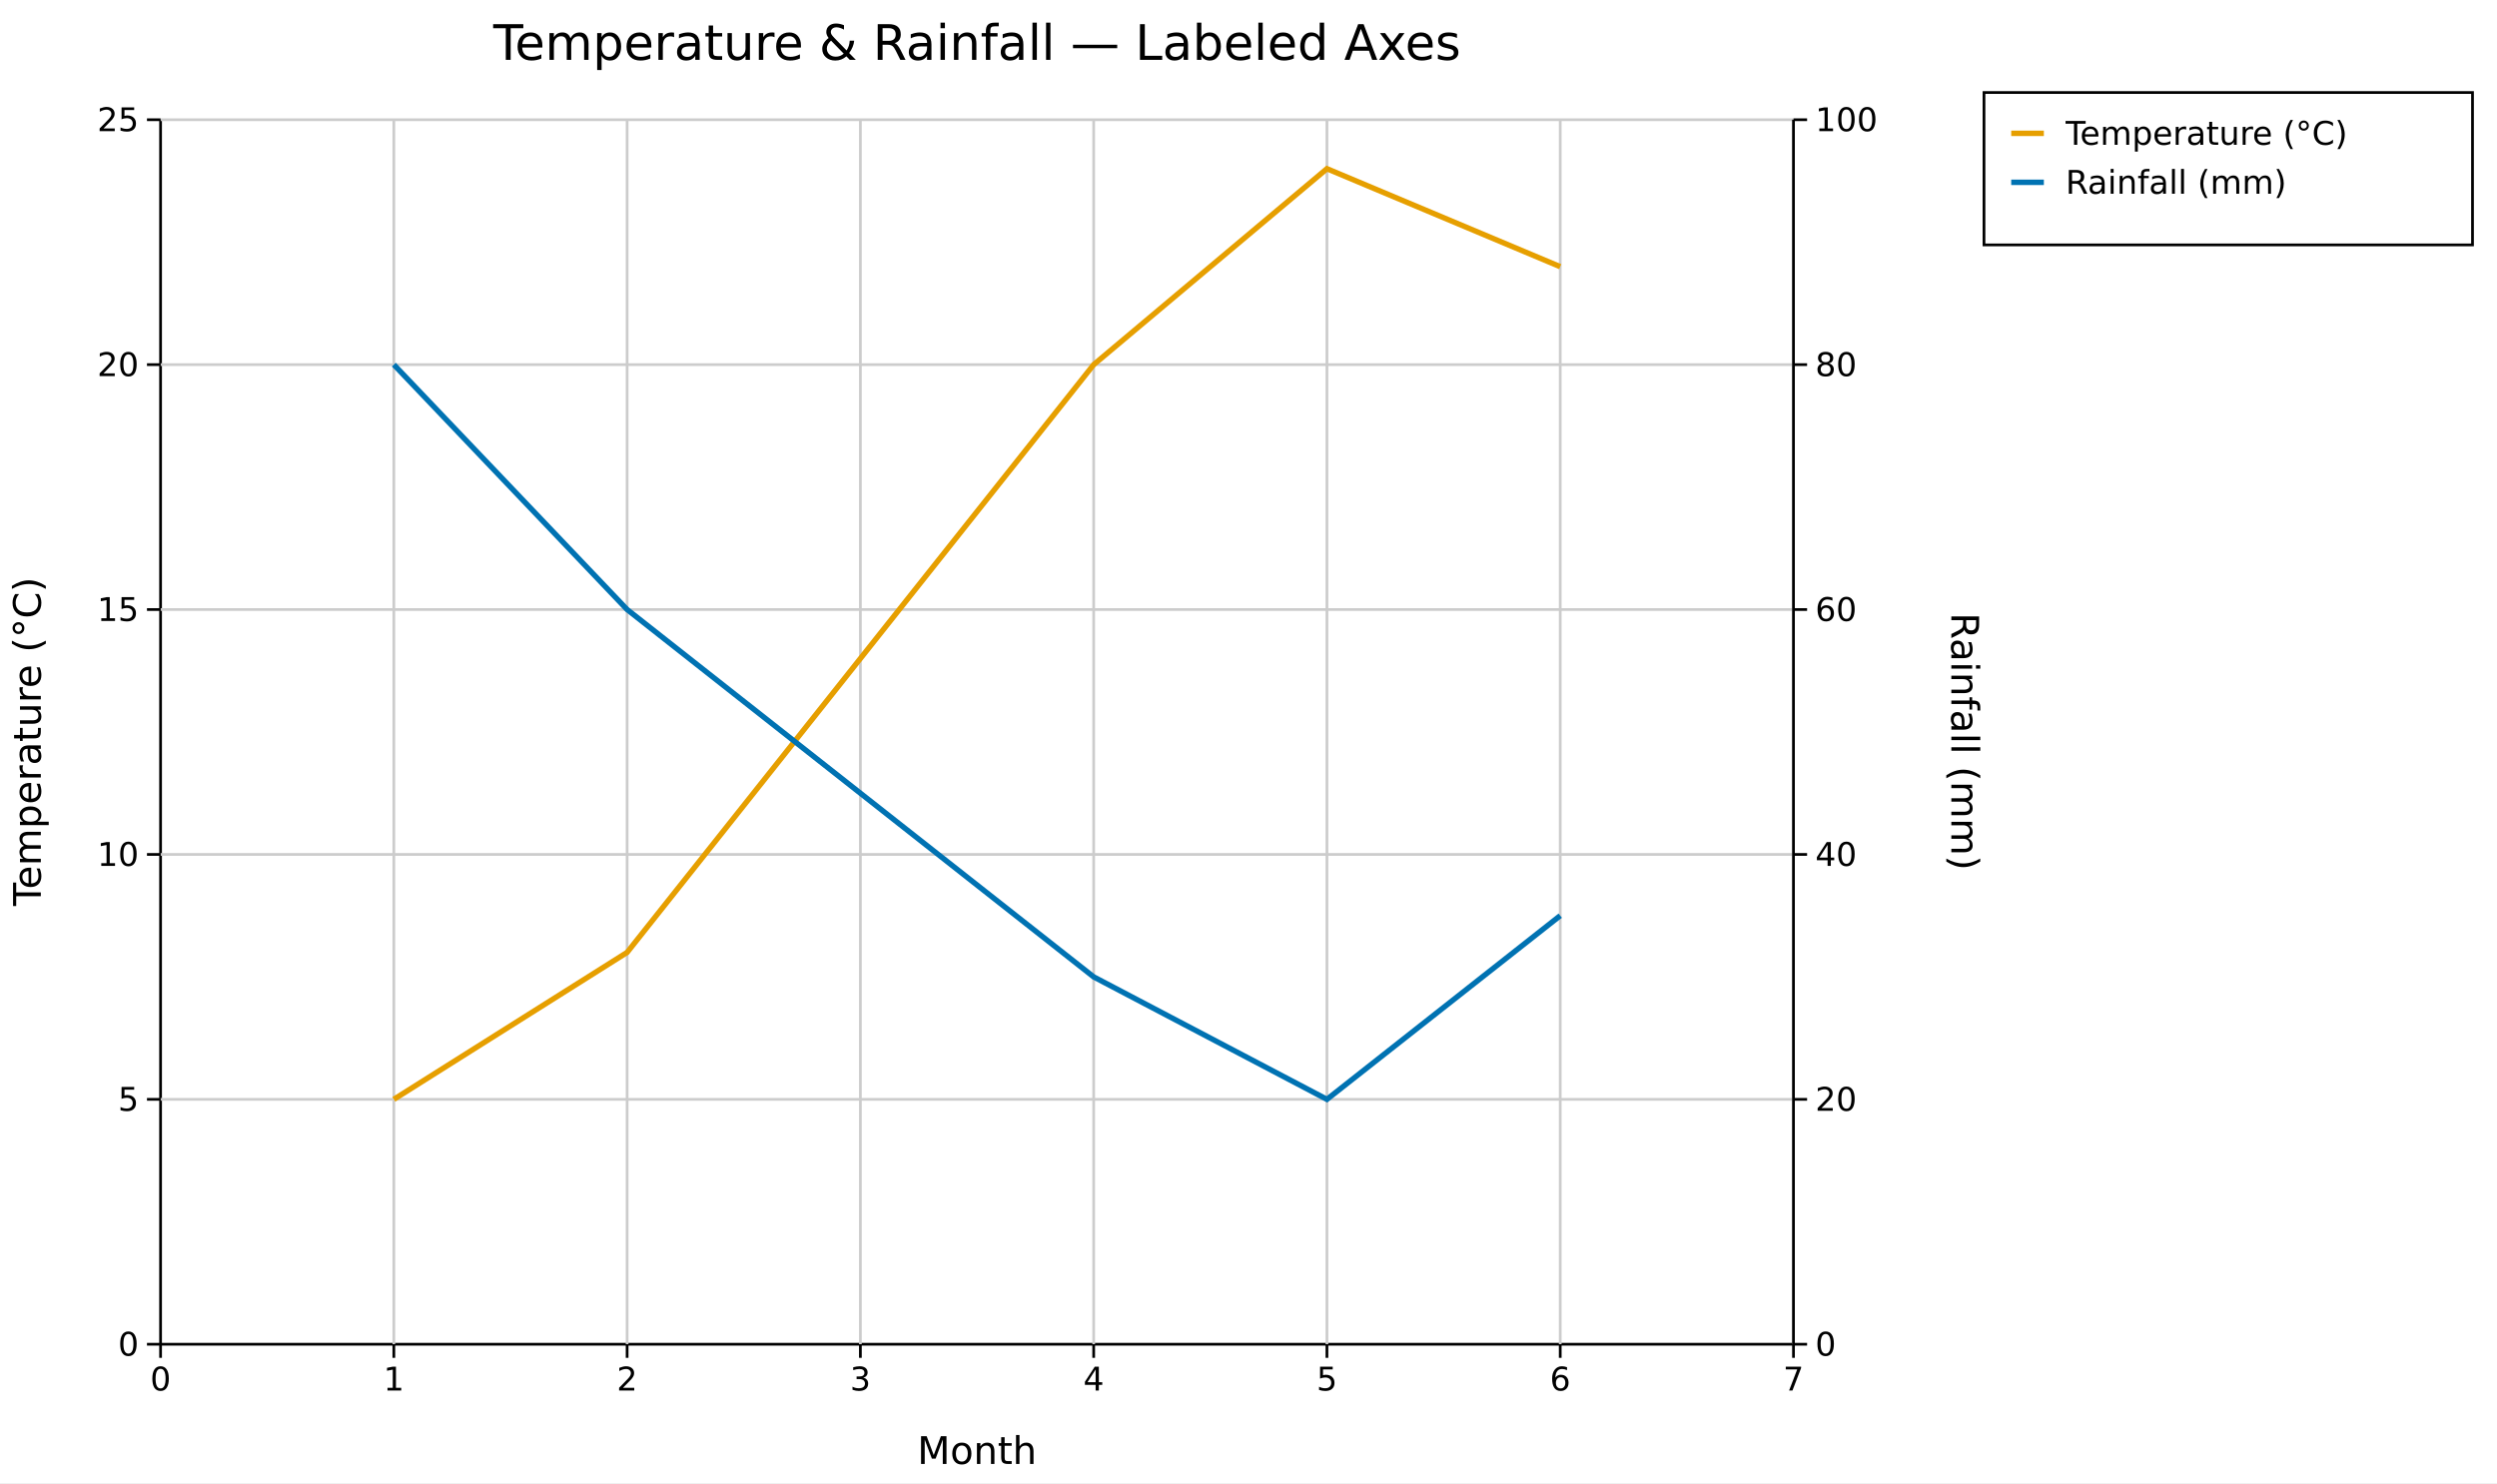
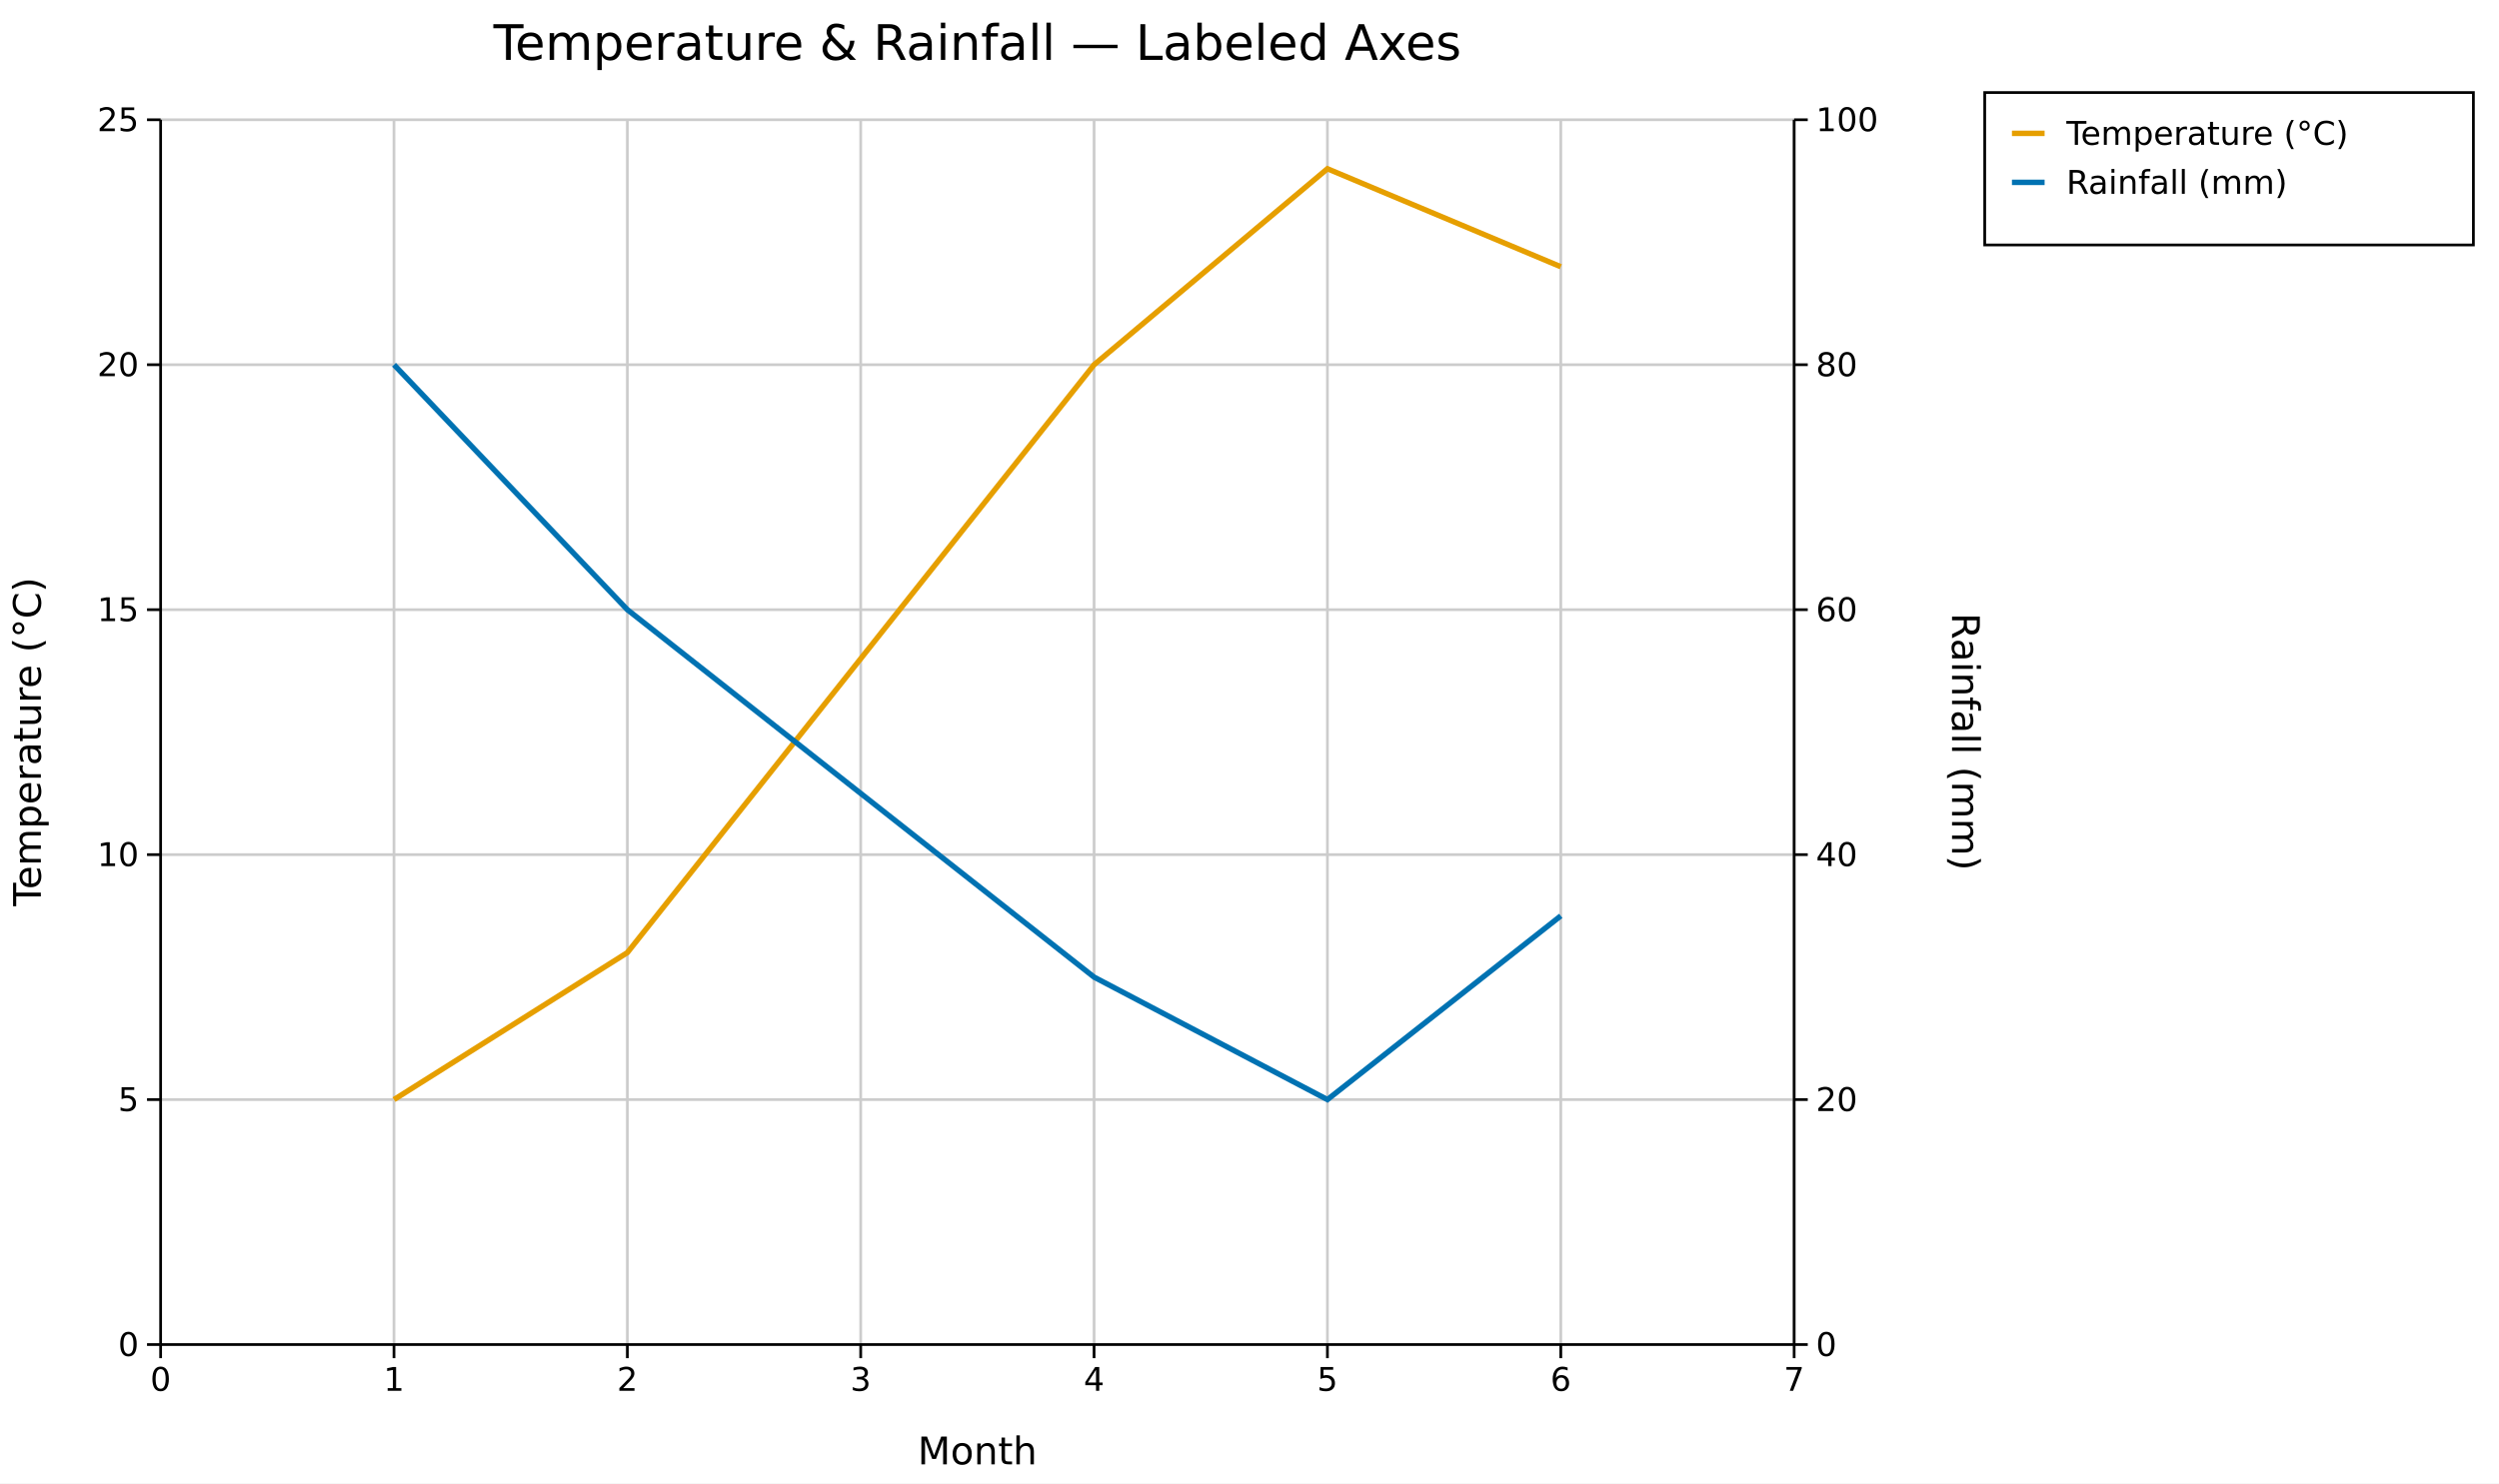
- <svg xmlns="http://www.w3.org/2000/svg" width="917.5" height="545" font-family="DejaVu Sans, Liberation Sans, Arial, sans-serif" fill="black">
+ <svg xmlns="http://www.w3.org/2000/svg" width="917.9" height="545" font-family="DejaVu Sans, Liberation Sans, Arial, sans-serif" fill="black">
  <rect width="100%" height="100%" fill="white" />
-   <line x1="59" y1="494" x2="659" y2="494" stroke="#000000" stroke-width="1" />
-   <line x1="59" y1="44" x2="59" y2="494" stroke="#000000" stroke-width="1" />
+   <defs>
+     <clipPath id="kuva-clip-1">
+       <rect x="59" y="44" width="600" height="450" />
+     </clipPath>
+   </defs>
  <line x1="144.71" y1="44" x2="144.71" y2="494" stroke="#cccccc" stroke-width="1" />
  <line x1="230.43" y1="44" x2="230.43" y2="494" stroke="#cccccc" stroke-width="1" />
  <line x1="316.14" y1="44" x2="316.14" y2="494" stroke="#cccccc" stroke-width="1" />
  <line x1="401.86" y1="44" x2="401.86" y2="494" stroke="#cccccc" stroke-width="1" />
  <line x1="487.57" y1="44" x2="487.57" y2="494" stroke="#cccccc" stroke-width="1" />
  <line x1="573.29" y1="44" x2="573.29" y2="494" stroke="#cccccc" stroke-width="1" />
  <line x1="659" y1="44" x2="659" y2="494" stroke="#cccccc" stroke-width="1" />
  <line x1="59" y1="404" x2="659" y2="404" stroke="#cccccc" stroke-width="1" />
  <line x1="59" y1="314" x2="659" y2="314" stroke="#cccccc" stroke-width="1" />
  <line x1="59" y1="224" x2="659" y2="224" stroke="#cccccc" stroke-width="1" />
  <line x1="59" y1="134" x2="659" y2="134" stroke="#cccccc" stroke-width="1" />
  <line x1="59" y1="44" x2="659" y2="44" stroke="#cccccc" stroke-width="1" />
+   <line x1="59" y1="494" x2="659" y2="494" stroke="#000000" stroke-width="1" />
+   <line x1="59" y1="44" x2="59" y2="494" stroke="#000000" stroke-width="1" />
  <line x1="59" y1="494" x2="59" y2="499" stroke="#000000" stroke-width="1" />
  <text x="59" y="511" font-size="12" text-anchor="middle">0</text>
  <line x1="144.71" y1="494" x2="144.71" y2="499" stroke="#000000" stroke-width="1" />
  <text x="144.71" y="511" font-size="12" text-anchor="middle">1</text>
  <line x1="230.43" y1="494" x2="230.43" y2="499" stroke="#000000" stroke-width="1" />
  <text x="230.43" y="511" font-size="12" text-anchor="middle">2</text>
  <line x1="316.14" y1="494" x2="316.14" y2="499" stroke="#000000" stroke-width="1" />
  <text x="316.14" y="511" font-size="12" text-anchor="middle">3</text>
  <line x1="401.86" y1="494" x2="401.86" y2="499" stroke="#000000" stroke-width="1" />
  <text x="401.86" y="511" font-size="12" text-anchor="middle">4</text>
  <line x1="487.57" y1="494" x2="487.57" y2="499" stroke="#000000" stroke-width="1" />
  <text x="487.57" y="511" font-size="12" text-anchor="middle">5</text>
  <line x1="573.29" y1="494" x2="573.29" y2="499" stroke="#000000" stroke-width="1" />
  <text x="573.29" y="511" font-size="12" text-anchor="middle">6</text>
  <line x1="659" y1="494" x2="659" y2="499" stroke="#000000" stroke-width="1" />
  <text x="659" y="511" font-size="12" text-anchor="middle">7</text>
  <line x1="54" y1="494" x2="59" y2="494" stroke="#000000" stroke-width="1" />
  <text x="51" y="498.2" font-size="12" text-anchor="end">0</text>
  <line x1="54" y1="404" x2="59" y2="404" stroke="#000000" stroke-width="1" />
  <text x="51" y="408.2" font-size="12" text-anchor="end">5</text>
  <line x1="54" y1="314" x2="59" y2="314" stroke="#000000" stroke-width="1" />
  <text x="51" y="318.2" font-size="12" text-anchor="end">10</text>
  <line x1="54" y1="224" x2="59" y2="224" stroke="#000000" stroke-width="1" />
  <text x="51" y="228.2" font-size="12" text-anchor="end">15</text>
  <line x1="54" y1="134" x2="59" y2="134" stroke="#000000" stroke-width="1" />
  <text x="51" y="138.2" font-size="12" text-anchor="end">20</text>
  <line x1="54" y1="44" x2="59" y2="44" stroke="#000000" stroke-width="1" />
  <text x="51" y="48.2" font-size="12" text-anchor="end">25</text>
  <line x1="659" y1="44" x2="659" y2="494" stroke="#000000" stroke-width="1" />
  <line x1="659" y1="494" x2="664" y2="494" stroke="#000000" stroke-width="1" />
  <text x="667" y="498.2" font-size="12" text-anchor="start">0</text>
  <line x1="659" y1="404" x2="664" y2="404" stroke="#000000" stroke-width="1" />
  <text x="667" y="408.2" font-size="12" text-anchor="start">20</text>
  <line x1="659" y1="314" x2="664" y2="314" stroke="#000000" stroke-width="1" />
  <text x="667" y="318.2" font-size="12" text-anchor="start">40</text>
  <line x1="659" y1="224" x2="664" y2="224" stroke="#000000" stroke-width="1" />
  <text x="667" y="228.2" font-size="12" text-anchor="start">60</text>
  <line x1="659" y1="134" x2="664" y2="134" stroke="#000000" stroke-width="1" />
  <text x="667" y="138.2" font-size="12" text-anchor="start">80</text>
  <line x1="659" y1="44" x2="664" y2="44" stroke="#000000" stroke-width="1" />
  <text x="667" y="48.2" font-size="12" text-anchor="start">100</text>
  <text x="717" y="272.5" font-size="14" text-anchor="middle" transform="rotate(90,717,272.5)">Rainfall (mm)</text>
  <text x="359" y="538" font-size="14" text-anchor="middle">Month</text>
  <text x="15" y="272.5" font-size="14" text-anchor="middle" transform="rotate(-90,15,272.5)">Temperature (°C)</text>
  <text x="359" y="22" font-size="18" text-anchor="middle">Temperature &amp; Rainfall — Labeled Axes</text>
-   <path d="M 144.71 404.0 L 230.43 350.0 L 316.14 242.0 L 401.86 134.0 L 487.57 62.0 L 573.29 98.0 " stroke="#e69f00" stroke-width="2" fill="none" />
-   <path d="M 144.71 134.0 L 230.43 224.0 L 316.14 291.5 L 401.86 359.0 L 487.57 404.0 L 573.29 336.5 " stroke="#0072b2" stroke-width="2" fill="none" />
+   <g clip-path="url(#kuva-clip-1)">
+     <path d="M 144.71 404.0 L 230.43 350.0 L 316.14 242.0 L 401.86 134.0 L 487.57 62.0 L 573.29 98.0 " stroke="#e69f00" stroke-width="2" fill="none" />
+     <path d="M 144.71 134.0 L 230.43 224.0 L 316.14 291.5 L 401.86 359.0 L 487.57 404.0 L 573.29 336.5 " stroke="#0072b2" stroke-width="2" fill="none" />
+   </g>
  <rect x="729" y="34" width="179.5" height="56" fill="#ffffff" />
  <rect x="729" y="34" width="179.5" height="56" fill="none" stroke="#000000" stroke-width="1" />
  <text x="759" y="53.2" font-size="12" text-anchor="start">Temperature (°C)</text>
  <line x1="739" y1="49" x2="751" y2="49" stroke="#e69f00" stroke-width="2" />
  <text x="759" y="71.2" font-size="12" text-anchor="start">Rainfall (mm)</text>
  <line x1="739" y1="67" x2="751" y2="67" stroke="#0072b2" stroke-width="2" />
</svg>
